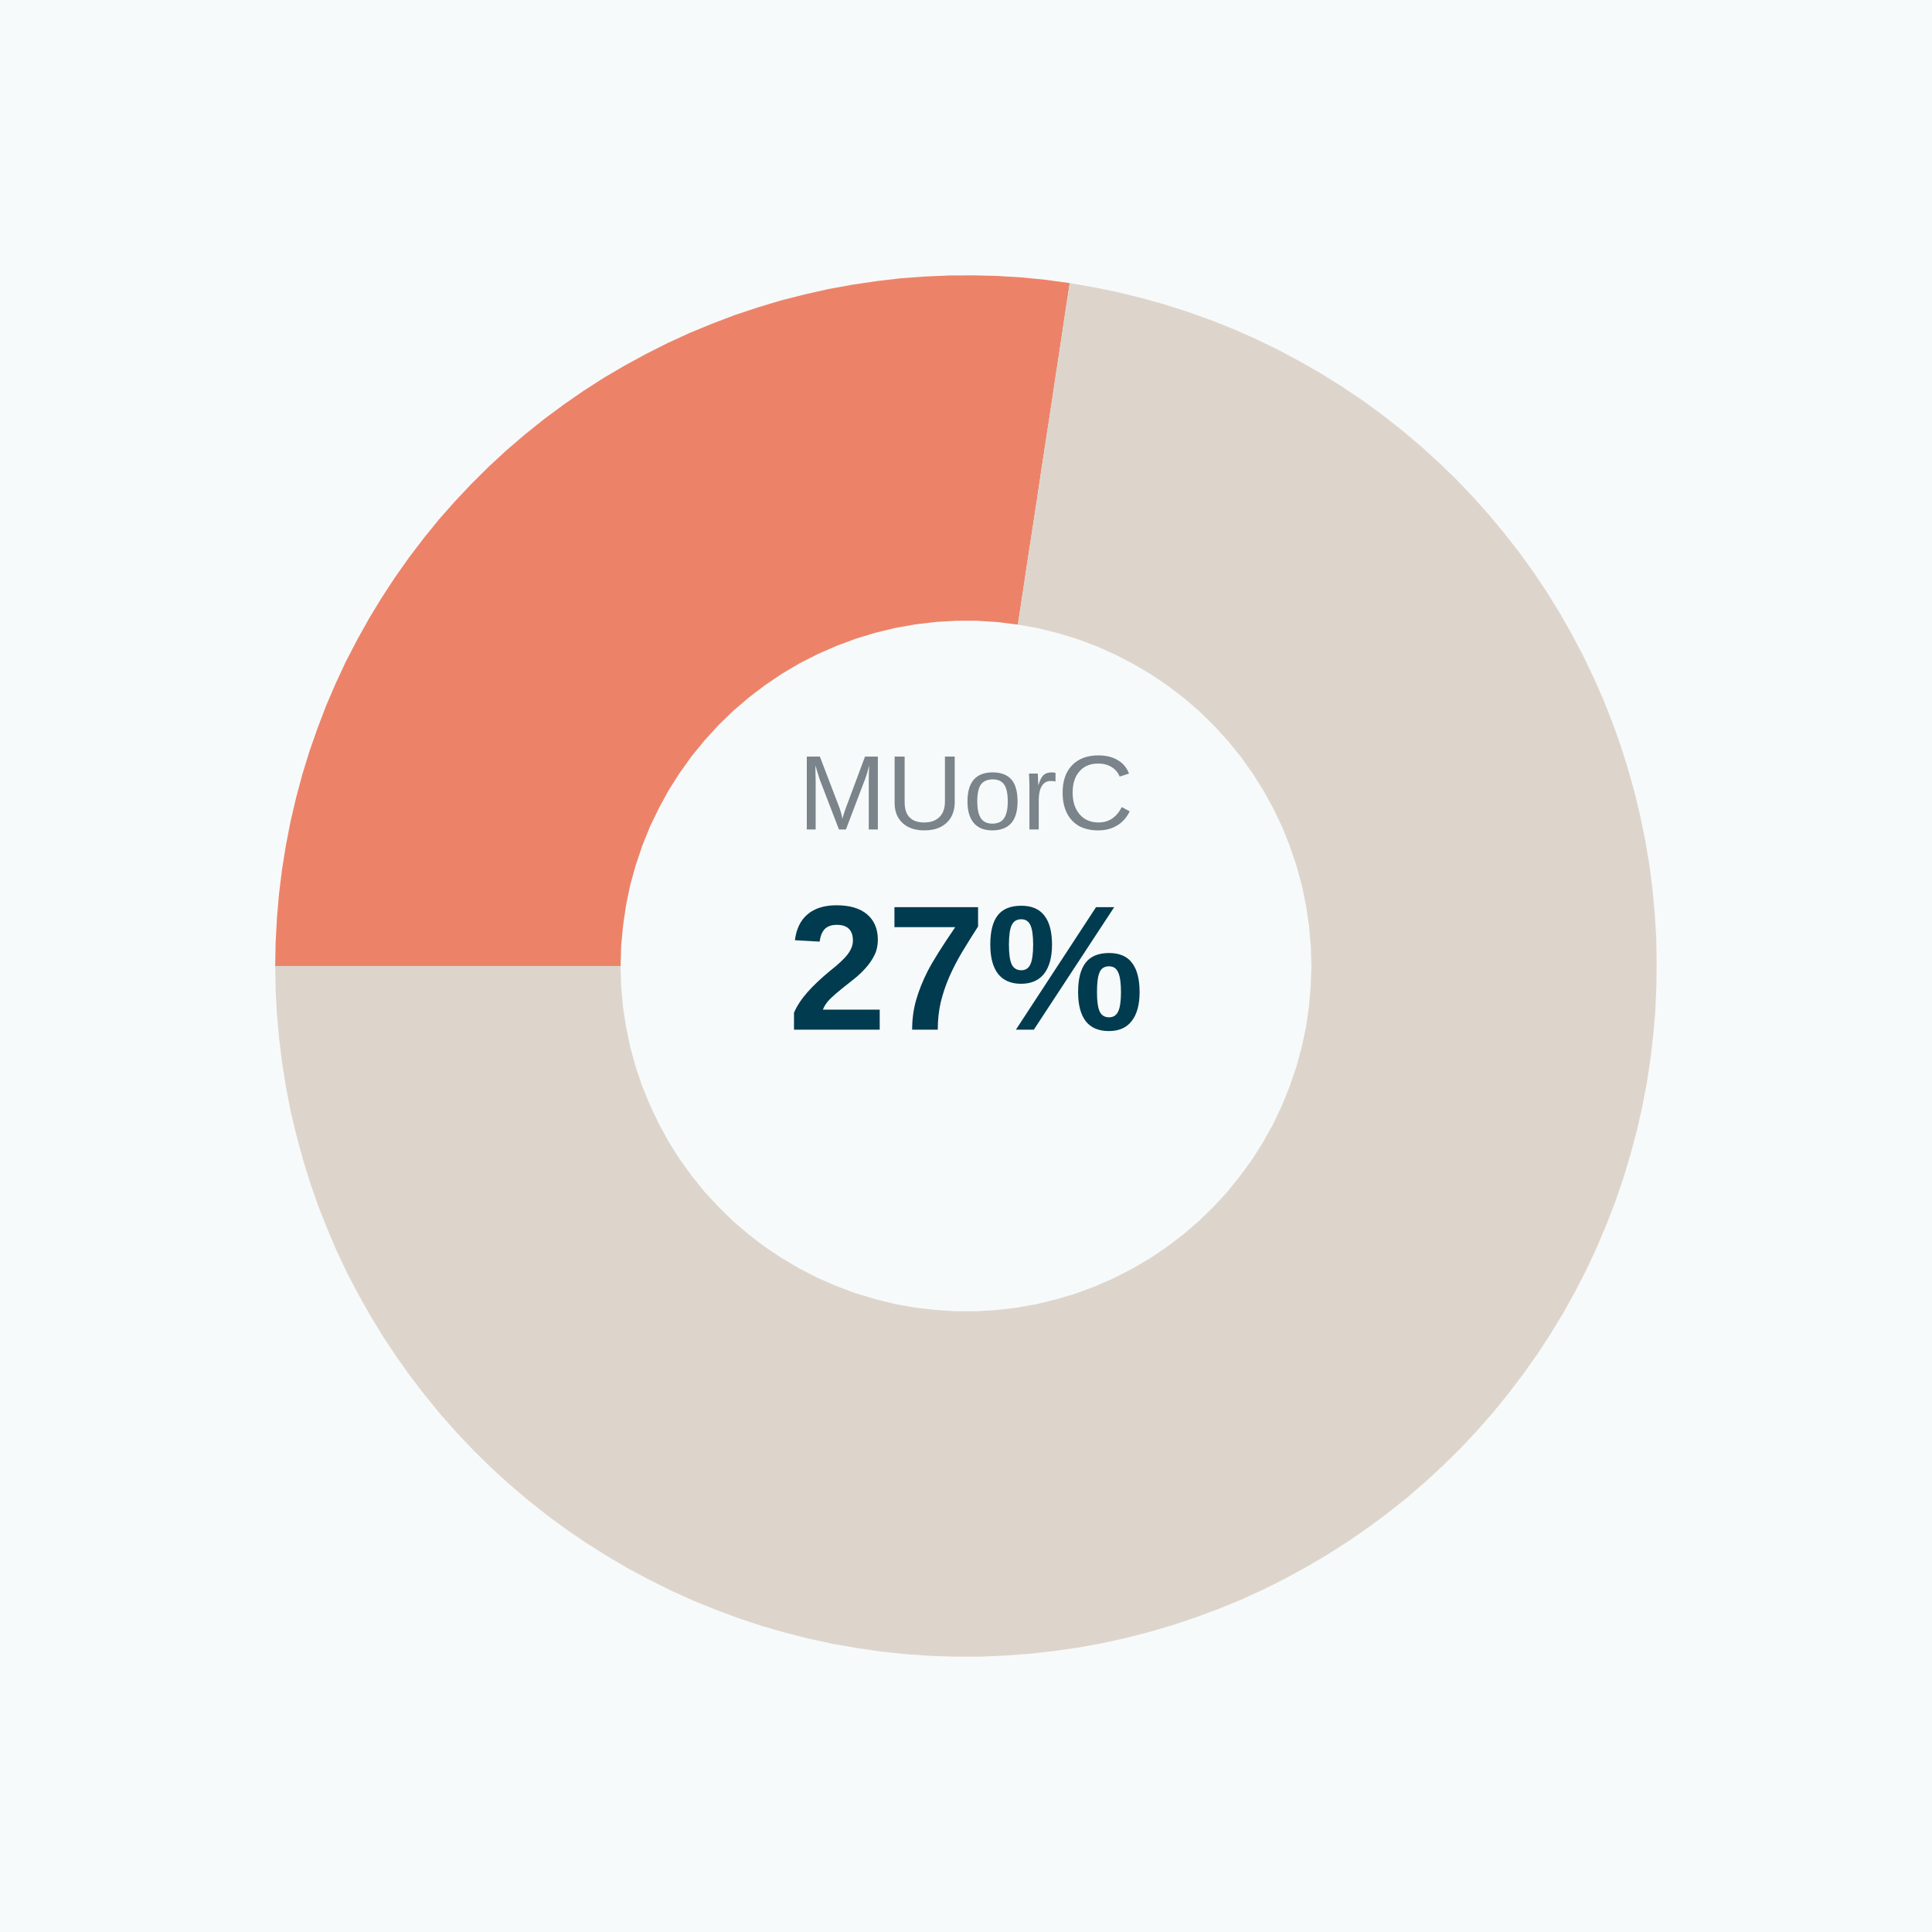
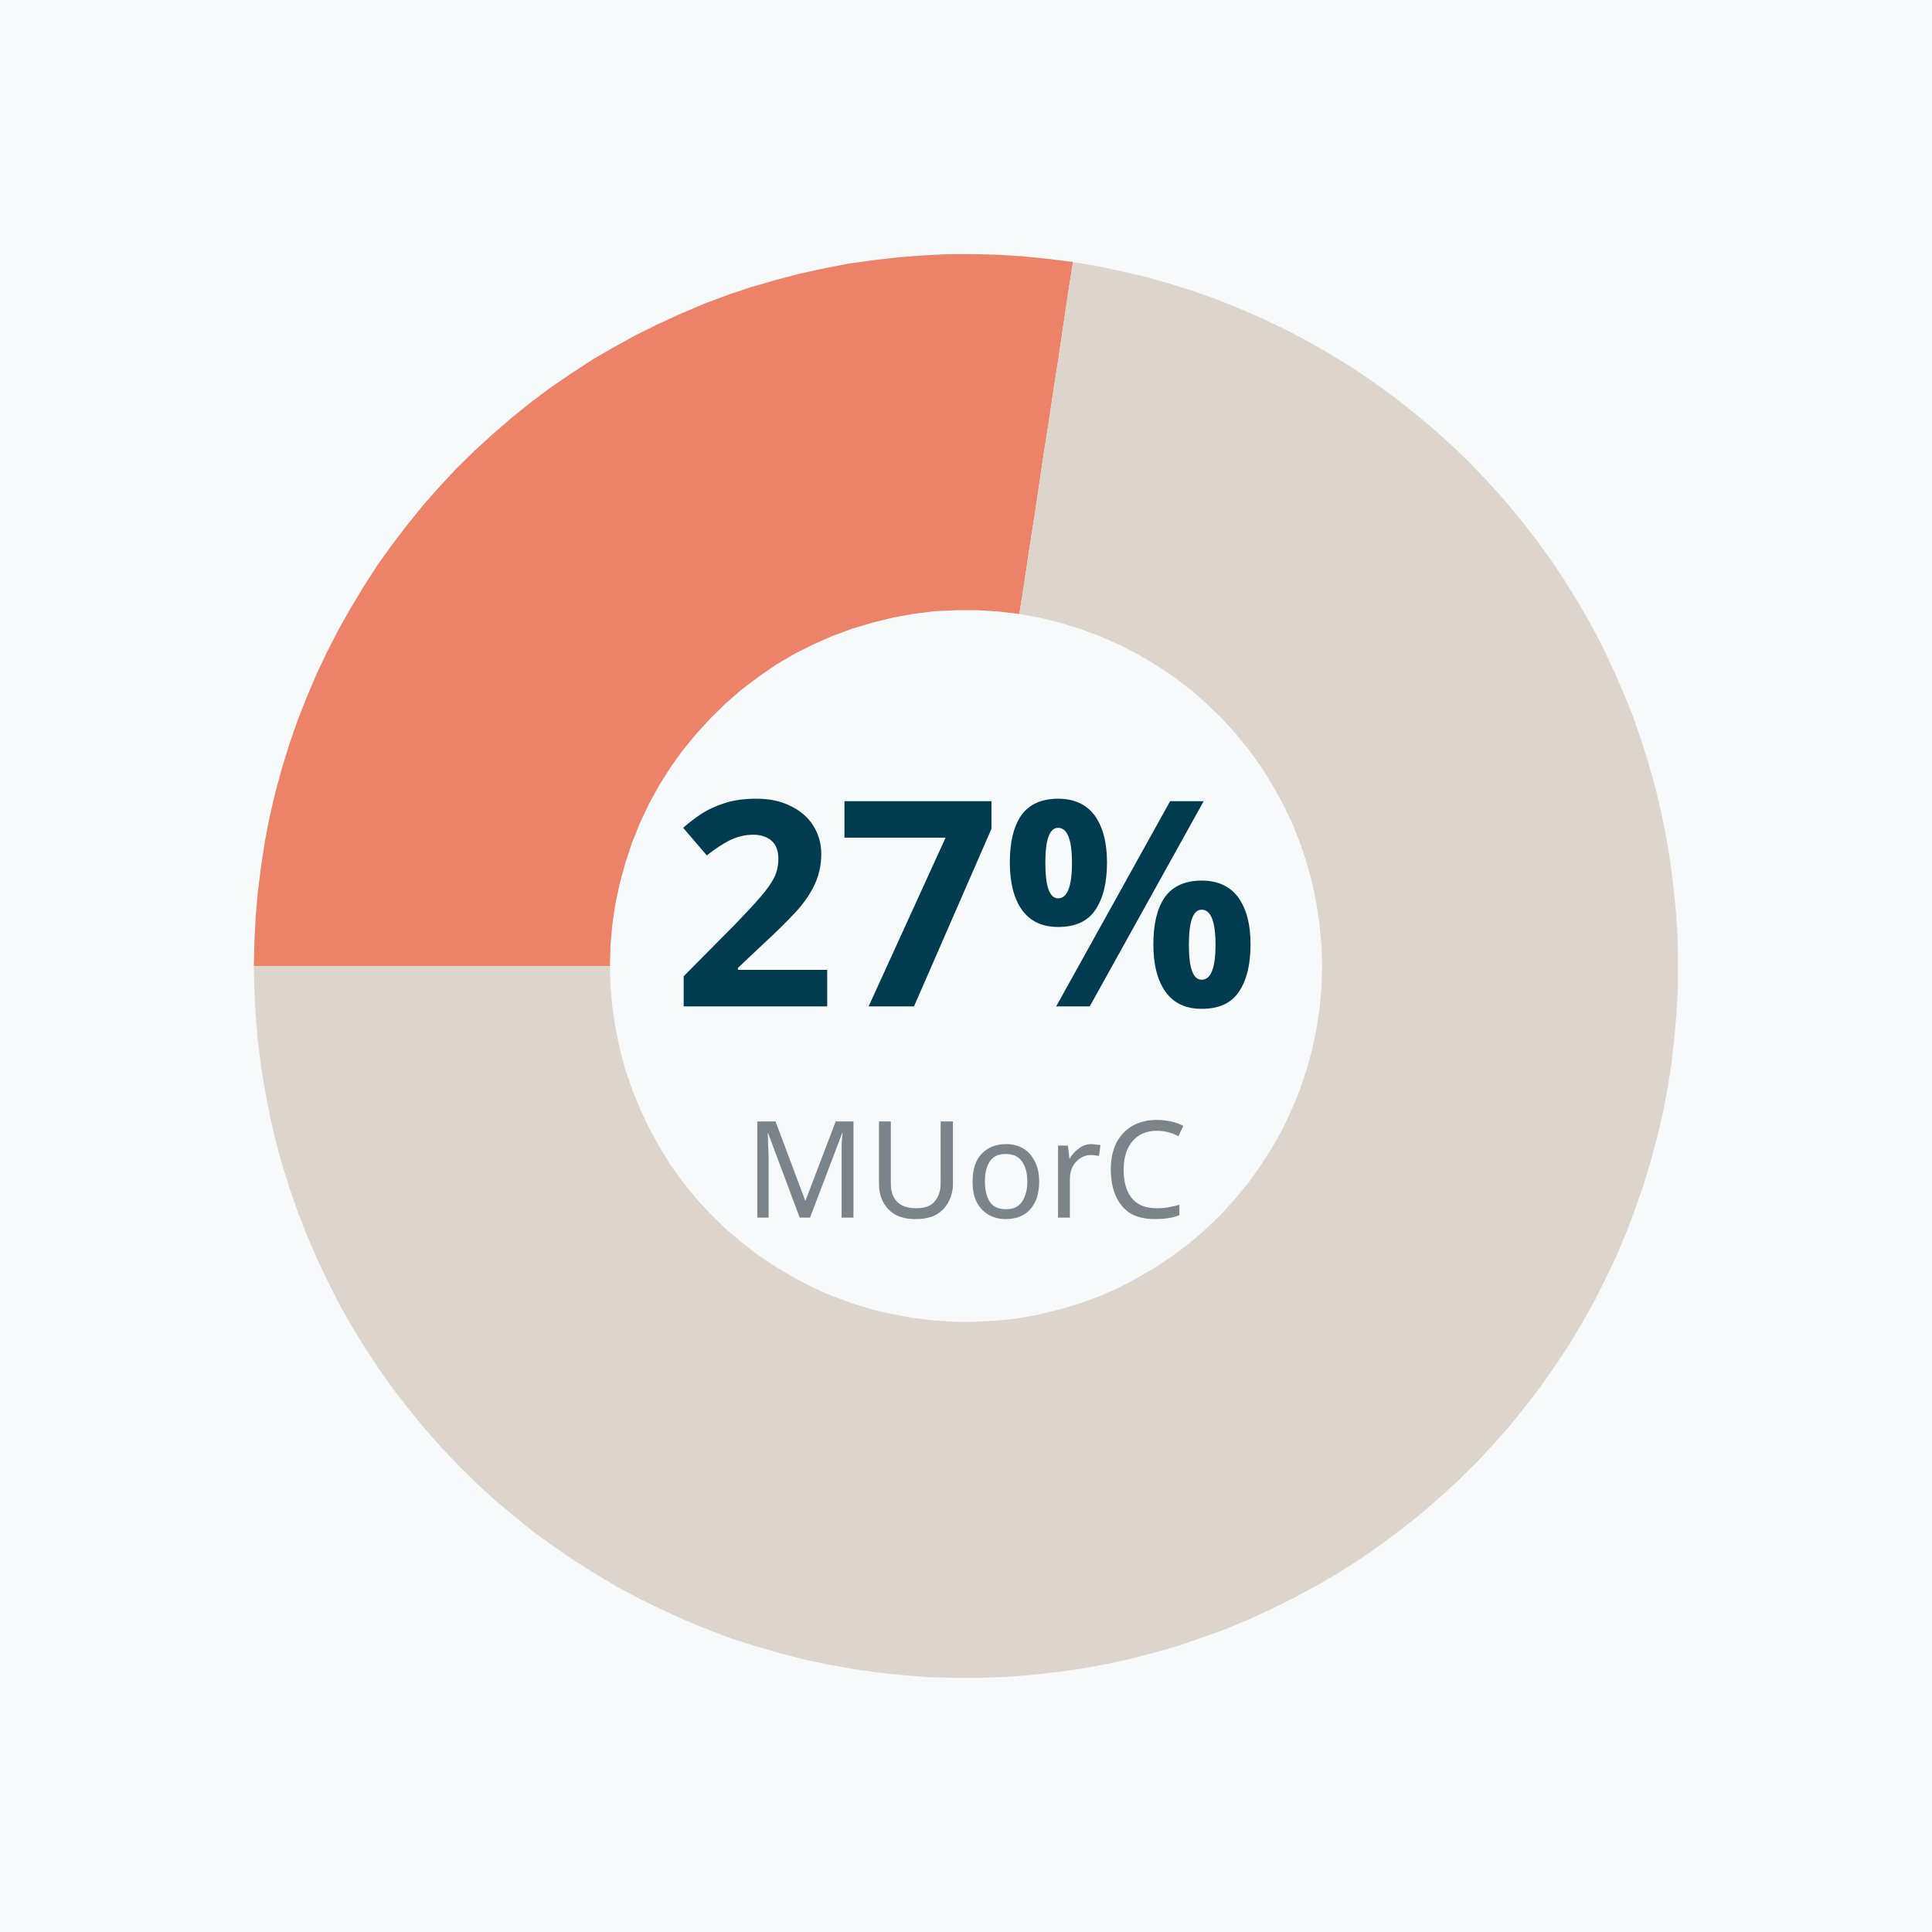
- <svg xmlns="http://www.w3.org/2000/svg" width="129.60pt" height="129.60pt" viewBox="0 0 129.60 129.60">
+ <svg xmlns="http://www.w3.org/2000/svg" width="61.20pt" height="61.20pt" viewBox="0 0 61.20 61.20">
  <g class="svglite">
    <defs>
      <style type="text/css">
    .svglite line, .svglite polyline, .svglite polygon, .svglite path, .svglite rect, .svglite circle {
      fill: none;
      stroke: #000000;
      stroke-linecap: round;
      stroke-linejoin: round;
      stroke-miterlimit: 10.00;
    }
    .svglite text {
      white-space: pre;
    }
    .svglite g.glyphgroup path {
      fill: inherit;
      stroke: none;
    }
  </style>
    </defs>
    <rect width="100%" height="100%" style="stroke: none; fill: #F7FAFB;" />
    <defs>
-       <clipPath id="cpMC4wMHwxMjkuNjB8MC4wMHwxMjkuNjA=">
-         <rect x="0.00" y="0.00" width="129.60" height="129.60" />
+       <clipPath id="cpMC4wMHw2MS4yMHwwLjAwfDYxLjIw">
+         <rect x="0.00" y="0.00" width="61.20" height="61.20" />
      </clipPath>
    </defs>
-     <g clip-path="url(#cpMC4wMHwxMjkuNjB8MC4wMHwxMjkuNjA=)">
-       <rect x="0.00" y="0" width="129.60" height="129.60" style="stroke-width: 0.00; stroke: none; fill: #F7FAFB;" />
+     <g clip-path="url(#cpMC4wMHw2MS4yMHwwLjAwfDYxLjIw)">
+       <rect x="0.00" y="0.00" width="61.20" height="61.20" style="stroke-width: 0.00; stroke: none; fill: #F7FAFB;" />
    </g>
    <defs>
-       <clipPath id="cpMy45OXwxMjUuNjF8My45OXwxMjUuNjE=">
-         <rect x="3.99" y="3.99" width="121.63" height="121.63" />
+       <clipPath id="cpMS4wMHw2MC4yMHwxLjAwfDYwLjIw">
+         <rect x="1.00" y="1.00" width="59.21" height="59.21" />
      </clipPath>
    </defs>
-     <g clip-path="url(#cpMy45OXwxMjUuNjF8My45OXwxMjUuNjE=)">
-       <polygon points="68.28,41.90 68.60,39.81 68.91,37.73 69.23,35.65 69.55,33.57 69.86,31.48 70.18,29.40 70.50,27.32 70.81,25.24 71.13,23.16 71.44,21.07 71.76,18.99 70.15,18.77 68.53,18.61 66.90,18.51 65.28,18.47 63.65,18.48 62.02,18.55 60.40,18.67 58.78,18.86 57.17,19.10 55.57,19.39 53.98,19.75 52.40,20.15 50.84,20.62 49.30,21.13 47.78,21.71 46.27,22.33 44.79,23.01 43.34,23.74 41.91,24.52 40.51,25.34 39.14,26.22 37.80,27.15 36.49,28.12 35.22,29.14 33.98,30.20 32.79,31.30 31.63,32.45 30.52,33.63 29.44,34.85 28.41,36.12 27.43,37.41 26.49,38.74 25.60,40.10 24.75,41.50 23.96,42.92 23.21,44.36 22.52,45.84 21.88,47.33 21.30,48.85 20.76,50.39 20.28,51.95 19.86,53.52 19.49,55.10 19.18,56.70 18.92,58.31 18.72,59.93 18.58,61.55 18.49,63.17 18.46,64.80 20.57,64.80 22.68,64.80 24.78,64.80 26.89,64.80 29.00,64.80 31.10,64.80 33.21,64.80 35.31,64.80 37.42,64.80 39.53,64.80 41.63,64.80 41.67,63.43 41.80,62.06 42.00,60.70 42.28,59.35 42.65,58.02 43.09,56.72 43.60,55.45 44.20,54.21 44.86,53.00 45.60,51.84 46.40,50.72 47.27,49.66 48.20,48.64 49.18,47.69 50.23,46.79 51.32,45.96 52.46,45.19 53.65,44.49 54.87,43.87 56.13,43.32 57.42,42.84 58.74,42.44 60.07,42.12 61.43,41.88 62.79,41.72 64.17,41.64 65.54,41.64 66.92,41.73 " style="stroke-width: 1.07; stroke: none; stroke-linecap: butt; stroke-linejoin: miter; fill: #EC8369;" />
-       <polygon points="41.63,64.80 39.53,64.80 37.42,64.80 35.31,64.80 33.21,64.80 31.10,64.80 29.00,64.80 26.89,64.80 24.78,64.80 22.68,64.80 20.57,64.80 18.46,64.80 18.49,66.44 18.58,68.07 18.73,69.71 18.93,71.33 19.19,72.95 19.50,74.56 19.88,76.15 20.31,77.73 20.79,79.30 21.33,80.85 21.93,82.37 22.57,83.88 23.27,85.36 24.03,86.81 24.83,88.24 25.69,89.64 26.59,91.01 27.54,92.34 28.54,93.64 29.58,94.91 30.66,96.13 31.79,97.32 32.96,98.47 34.17,99.57 35.42,100.63 36.71,101.65 38.03,102.62 39.38,103.54 40.77,104.41 42.18,105.24 43.63,106.01 45.10,106.74 46.59,107.41 48.11,108.02 49.65,108.59 51.20,109.10 52.78,109.55 54.37,109.95 55.97,110.29 57.59,110.57 59.21,110.80 60.84,110.97 62.47,111.08 64.11,111.13 65.75,111.13 67.38,111.06 69.02,110.94 70.65,110.76 72.27,110.53 73.88,110.24 75.48,109.89 77.07,109.48 78.64,109.02 80.20,108.50 81.73,107.93 83.25,107.31 84.74,106.63 86.20,105.90 87.64,105.11 89.05,104.28 90.43,103.40 91.78,102.47 93.10,101.49 94.38,100.47 95.62,99.40 96.82,98.29 97.99,97.14 99.11,95.94 100.19,94.71 101.22,93.44 102.21,92.13 103.16,90.79 104.05,89.42 104.90,88.02 105.69,86.59 106.44,85.13 107.13,83.64 107.77,82.13 108.36,80.60 108.89,79.05 109.36,77.49 109.79,75.90 110.15,74.31 110.46,72.70 110.71,71.08 110.90,69.45 111.04,67.82 111.11,66.18 111.13,64.54 111.10,62.90 111.00,61.27 110.85,59.64 110.64,58.01 110.37,56.40 110.04,54.79 109.66,53.20 109.22,51.62 108.73,50.06 108.18,48.51 107.58,46.99 106.92,45.49 106.21,44.01 105.45,42.56 104.64,41.14 103.78,39.74 102.87,38.38 101.91,37.05 100.90,35.76 99.85,34.50 98.76,33.28 97.63,32.10 96.45,30.96 95.23,29.86 93.98,28.81 92.69,27.80 91.36,26.83 90.00,25.92 88.61,25.05 87.19,24.24 85.75,23.47 84.27,22.75 82.77,22.09 81.25,21.48 79.71,20.93 78.15,20.43 76.57,19.99 74.98,19.60 73.38,19.27 71.76,18.99 71.44,21.07 71.13,23.16 70.81,25.24 70.50,27.32 70.18,29.40 69.86,31.48 69.55,33.57 69.23,35.65 68.91,37.73 68.60,39.81 68.28,41.90 69.63,42.14 70.96,42.47 72.27,42.87 73.56,43.35 74.81,43.91 76.03,44.54 77.21,45.24 78.35,46.01 79.44,46.84 80.48,47.74 81.46,48.70 82.38,49.71 83.25,50.78 84.04,51.90 84.77,53.06 85.43,54.26 86.02,55.50 86.53,56.78 86.97,58.08 87.33,59.40 87.61,60.75 87.81,62.10 87.93,63.47 87.97,64.84 87.92,66.21 87.80,67.58 87.60,68.94 87.31,70.28 86.95,71.60 86.50,72.90 85.99,74.17 85.40,75.41 84.73,76.61 84.00,77.77 83.19,78.88 82.33,79.95 81.40,80.96 80.42,81.91 79.37,82.81 78.28,83.64 77.14,84.41 75.96,85.10 74.74,85.73 73.48,86.28 72.20,86.76 70.88,87.15 69.55,87.48 68.20,87.72 66.84,87.88 65.47,87.96 64.09,87.96 62.72,87.87 61.36,87.71 60.01,87.47 58.68,87.14 57.36,86.74 56.08,86.26 54.82,85.71 53.60,85.08 52.42,84.38 51.28,83.62 50.19,82.78 49.15,81.89 48.17,80.93 47.24,79.92 46.38,78.85 45.58,77.74 44.85,76.58 44.19,75.37 43.60,74.13 43.08,72.86 42.64,71.56 42.28,70.24 42.00,68.90 41.79,67.54 41.67,66.17 " style="stroke-width: 1.07; stroke: none; stroke-linecap: butt; stroke-linejoin: miter; fill: #DDD5CC;" />
-       <text x="64.80" y="69.07" text-anchor="middle" style="font-size: 11.95px; font-weight: bold;fill: #003B4F; font-family: &quot;Arial&quot;;" textLength="23.89px" lengthAdjust="spacingAndGlyphs">27%</text>
-       <text x="64.80" y="55.64" text-anchor="middle" style="font-size: 7.11px;fill: #7A848A; font-family: &quot;Arial&quot;;" textLength="22.53px" lengthAdjust="spacingAndGlyphs">MUorC</text>
+     <g clip-path="url(#cpMS4wMHw2MC4yMHwxLjAwfDYwLjIw)">
+       <polygon points="32.29,19.45 32.45,18.44 32.60,17.42 32.76,16.41 32.91,15.40 33.06,14.38 33.22,13.37 33.37,12.36 33.53,11.34 33.68,10.33 33.83,9.31 33.99,8.30 33.20,8.20 32.41,8.12 31.62,8.07 30.83,8.05 30.04,8.05 29.25,8.09 28.46,8.15 27.67,8.24 26.89,8.35 26.11,8.50 25.33,8.67 24.57,8.87 23.81,9.09 23.06,9.34 22.31,9.62 21.58,9.93 20.86,10.26 20.15,10.61 19.46,10.99 18.77,11.39 18.11,11.82 17.45,12.27 16.82,12.74 16.20,13.24 15.60,13.76 15.02,14.29 14.45,14.85 13.91,15.43 13.39,16.02 12.89,16.64 12.41,17.27 11.95,17.91 11.52,18.58 11.11,19.26 10.72,19.95 10.36,20.65 10.02,21.37 9.71,22.10 9.42,22.84 9.16,23.59 8.93,24.34 8.72,25.11 8.54,25.88 8.39,26.66 8.27,27.44 8.17,28.23 8.10,29.02 8.06,29.81 8.04,30.60 9.07,30.60 10.10,30.60 11.12,30.60 12.15,30.60 13.17,30.60 14.20,30.60 15.22,30.60 16.25,30.60 17.27,30.60 18.30,30.60 19.32,30.60 19.34,29.93 19.40,29.26 19.50,28.60 19.64,27.95 19.82,27.30 20.03,26.67 20.28,26.05 20.57,25.44 20.89,24.86 21.25,24.29 21.64,23.75 22.07,23.23 22.52,22.74 23.00,22.27 23.51,21.83 24.04,21.43 24.59,21.05 25.17,20.71 25.77,20.41 26.38,20.14 27.01,19.91 27.65,19.72 28.30,19.56 28.96,19.44 29.62,19.36 30.29,19.33 30.96,19.33 31.63,19.37 " style="stroke-width: 1.07; stroke: none; stroke-linecap: butt; stroke-linejoin: miter; fill: #EC8369;" />
+       <polygon points="19.32,30.60 18.30,30.60 17.27,30.60 16.25,30.60 15.22,30.60 14.20,30.60 13.17,30.60 12.15,30.60 11.12,30.60 10.10,30.60 9.07,30.60 8.04,30.60 8.06,31.40 8.10,32.19 8.17,32.99 8.27,33.78 8.40,34.57 8.55,35.35 8.73,36.13 8.94,36.90 9.18,37.66 9.44,38.41 9.73,39.15 10.05,39.89 10.39,40.61 10.75,41.32 11.14,42.01 11.56,42.69 12.00,43.36 12.46,44.01 12.95,44.64 13.45,45.25 13.98,45.85 14.53,46.43 15.10,46.99 15.69,47.53 16.30,48.04 16.92,48.54 17.57,49.01 18.23,49.46 18.90,49.88 19.59,50.29 20.29,50.66 21.01,51.01 21.74,51.34 22.47,51.64 23.22,51.92 23.98,52.16 24.75,52.38 25.52,52.58 26.30,52.74 27.09,52.88 27.88,52.99 28.67,53.07 29.47,53.13 30.26,53.15 31.06,53.15 31.86,53.12 32.65,53.06 33.45,52.97 34.24,52.86 35.02,52.72 35.80,52.55 36.57,52.35 37.34,52.13 38.09,51.87 38.84,51.60 39.58,51.29 40.30,50.96 41.02,50.60 41.72,50.22 42.41,49.82 43.08,49.39 43.73,48.94 44.37,48.46 45.00,47.96 45.60,47.44 46.19,46.90 46.76,46.34 47.30,45.76 47.83,45.16 48.33,44.54 48.81,43.91 49.27,43.25 49.71,42.59 50.12,41.90 50.51,41.21 50.87,40.49 51.21,39.77 51.52,39.04 51.80,38.29 52.06,37.54 52.29,36.78 52.50,36.00 52.68,35.23 52.83,34.44 52.95,33.66 53.04,32.86 53.11,32.07 53.15,31.27 53.15,30.47 53.14,29.68 53.09,28.88 53.01,28.09 52.91,27.30 52.78,26.51 52.62,25.73 52.44,24.95 52.22,24.18 51.98,23.42 51.72,22.67 51.42,21.93 51.10,21.20 50.76,20.48 50.39,19.77 49.99,19.08 49.57,18.40 49.13,17.74 48.66,17.09 48.17,16.46 47.66,15.85 47.13,15.26 46.58,14.68 46.01,14.13 45.41,13.59 44.80,13.08 44.18,12.59 43.53,12.12 42.87,11.67 42.19,11.25 41.50,10.85 40.80,10.48 40.08,10.13 39.35,9.81 38.61,9.51 37.86,9.24 37.10,9.00 36.33,8.78 35.56,8.60 34.77,8.43 33.99,8.30 33.83,9.31 33.68,10.33 33.53,11.34 33.37,12.36 33.22,13.37 33.06,14.38 32.91,15.40 32.76,16.41 32.60,17.42 32.45,18.44 32.29,19.45 32.95,19.57 33.60,19.73 34.24,19.93 34.86,20.16 35.47,20.43 36.07,20.74 36.64,21.08 37.20,21.45 37.73,21.86 38.23,22.30 38.71,22.76 39.16,23.26 39.58,23.78 39.97,24.32 40.32,24.89 40.64,25.47 40.93,26.07 41.18,26.69 41.39,27.33 41.57,27.97 41.70,28.63 41.80,29.29 41.86,29.95 41.88,30.62 41.86,31.29 41.80,31.95 41.70,32.61 41.56,33.27 41.38,33.91 41.17,34.54 40.91,35.16 40.63,35.76 40.30,36.35 39.94,36.91 39.55,37.46 39.13,37.97 38.68,38.47 38.20,38.93 37.69,39.37 37.16,39.77 36.61,40.14 36.03,40.48 35.44,40.79 34.83,41.06 34.20,41.29 33.56,41.48 32.91,41.64 32.25,41.76 31.59,41.83 30.92,41.87 30.26,41.87 29.59,41.83 28.93,41.75 28.27,41.63 27.62,41.48 26.98,41.28 26.35,41.05 25.74,40.78 25.15,40.47 24.57,40.13 24.02,39.76 23.49,39.35 22.98,38.92 22.50,38.45 22.05,37.96 21.63,37.44 21.24,36.90 20.89,36.33 20.57,35.75 20.28,35.14 20.03,34.52 19.81,33.89 19.64,33.25 19.50,32.59 19.40,31.93 19.34,31.27 " style="stroke-width: 1.07; stroke: none; stroke-linecap: butt; stroke-linejoin: miter; fill: #DDD5CC;" />
+       <text x="30.60" y="31.88" text-anchor="middle" style="font-size: 9.10px; font-weight: bold;fill: #003B4F; font-family: &quot;Poppins&quot;;" textLength="17.95px" lengthAdjust="spacingAndGlyphs">27%</text>
+       <text x="30.60" y="38.57" text-anchor="middle" style="font-size: 4.27px;fill: #7A848A; font-family: &quot;Poppins&quot;;" textLength="14.17px" lengthAdjust="spacingAndGlyphs">MUorC</text>
    </g>
-     <g clip-path="url(#cpMC4wMHwxMjkuNjB8MC4wMHwxMjkuNjA=)">
+     <g clip-path="url(#cpMC4wMHw2MS4yMHwwLjAwfDYxLjIw)">
</g>
  </g>
</svg>
